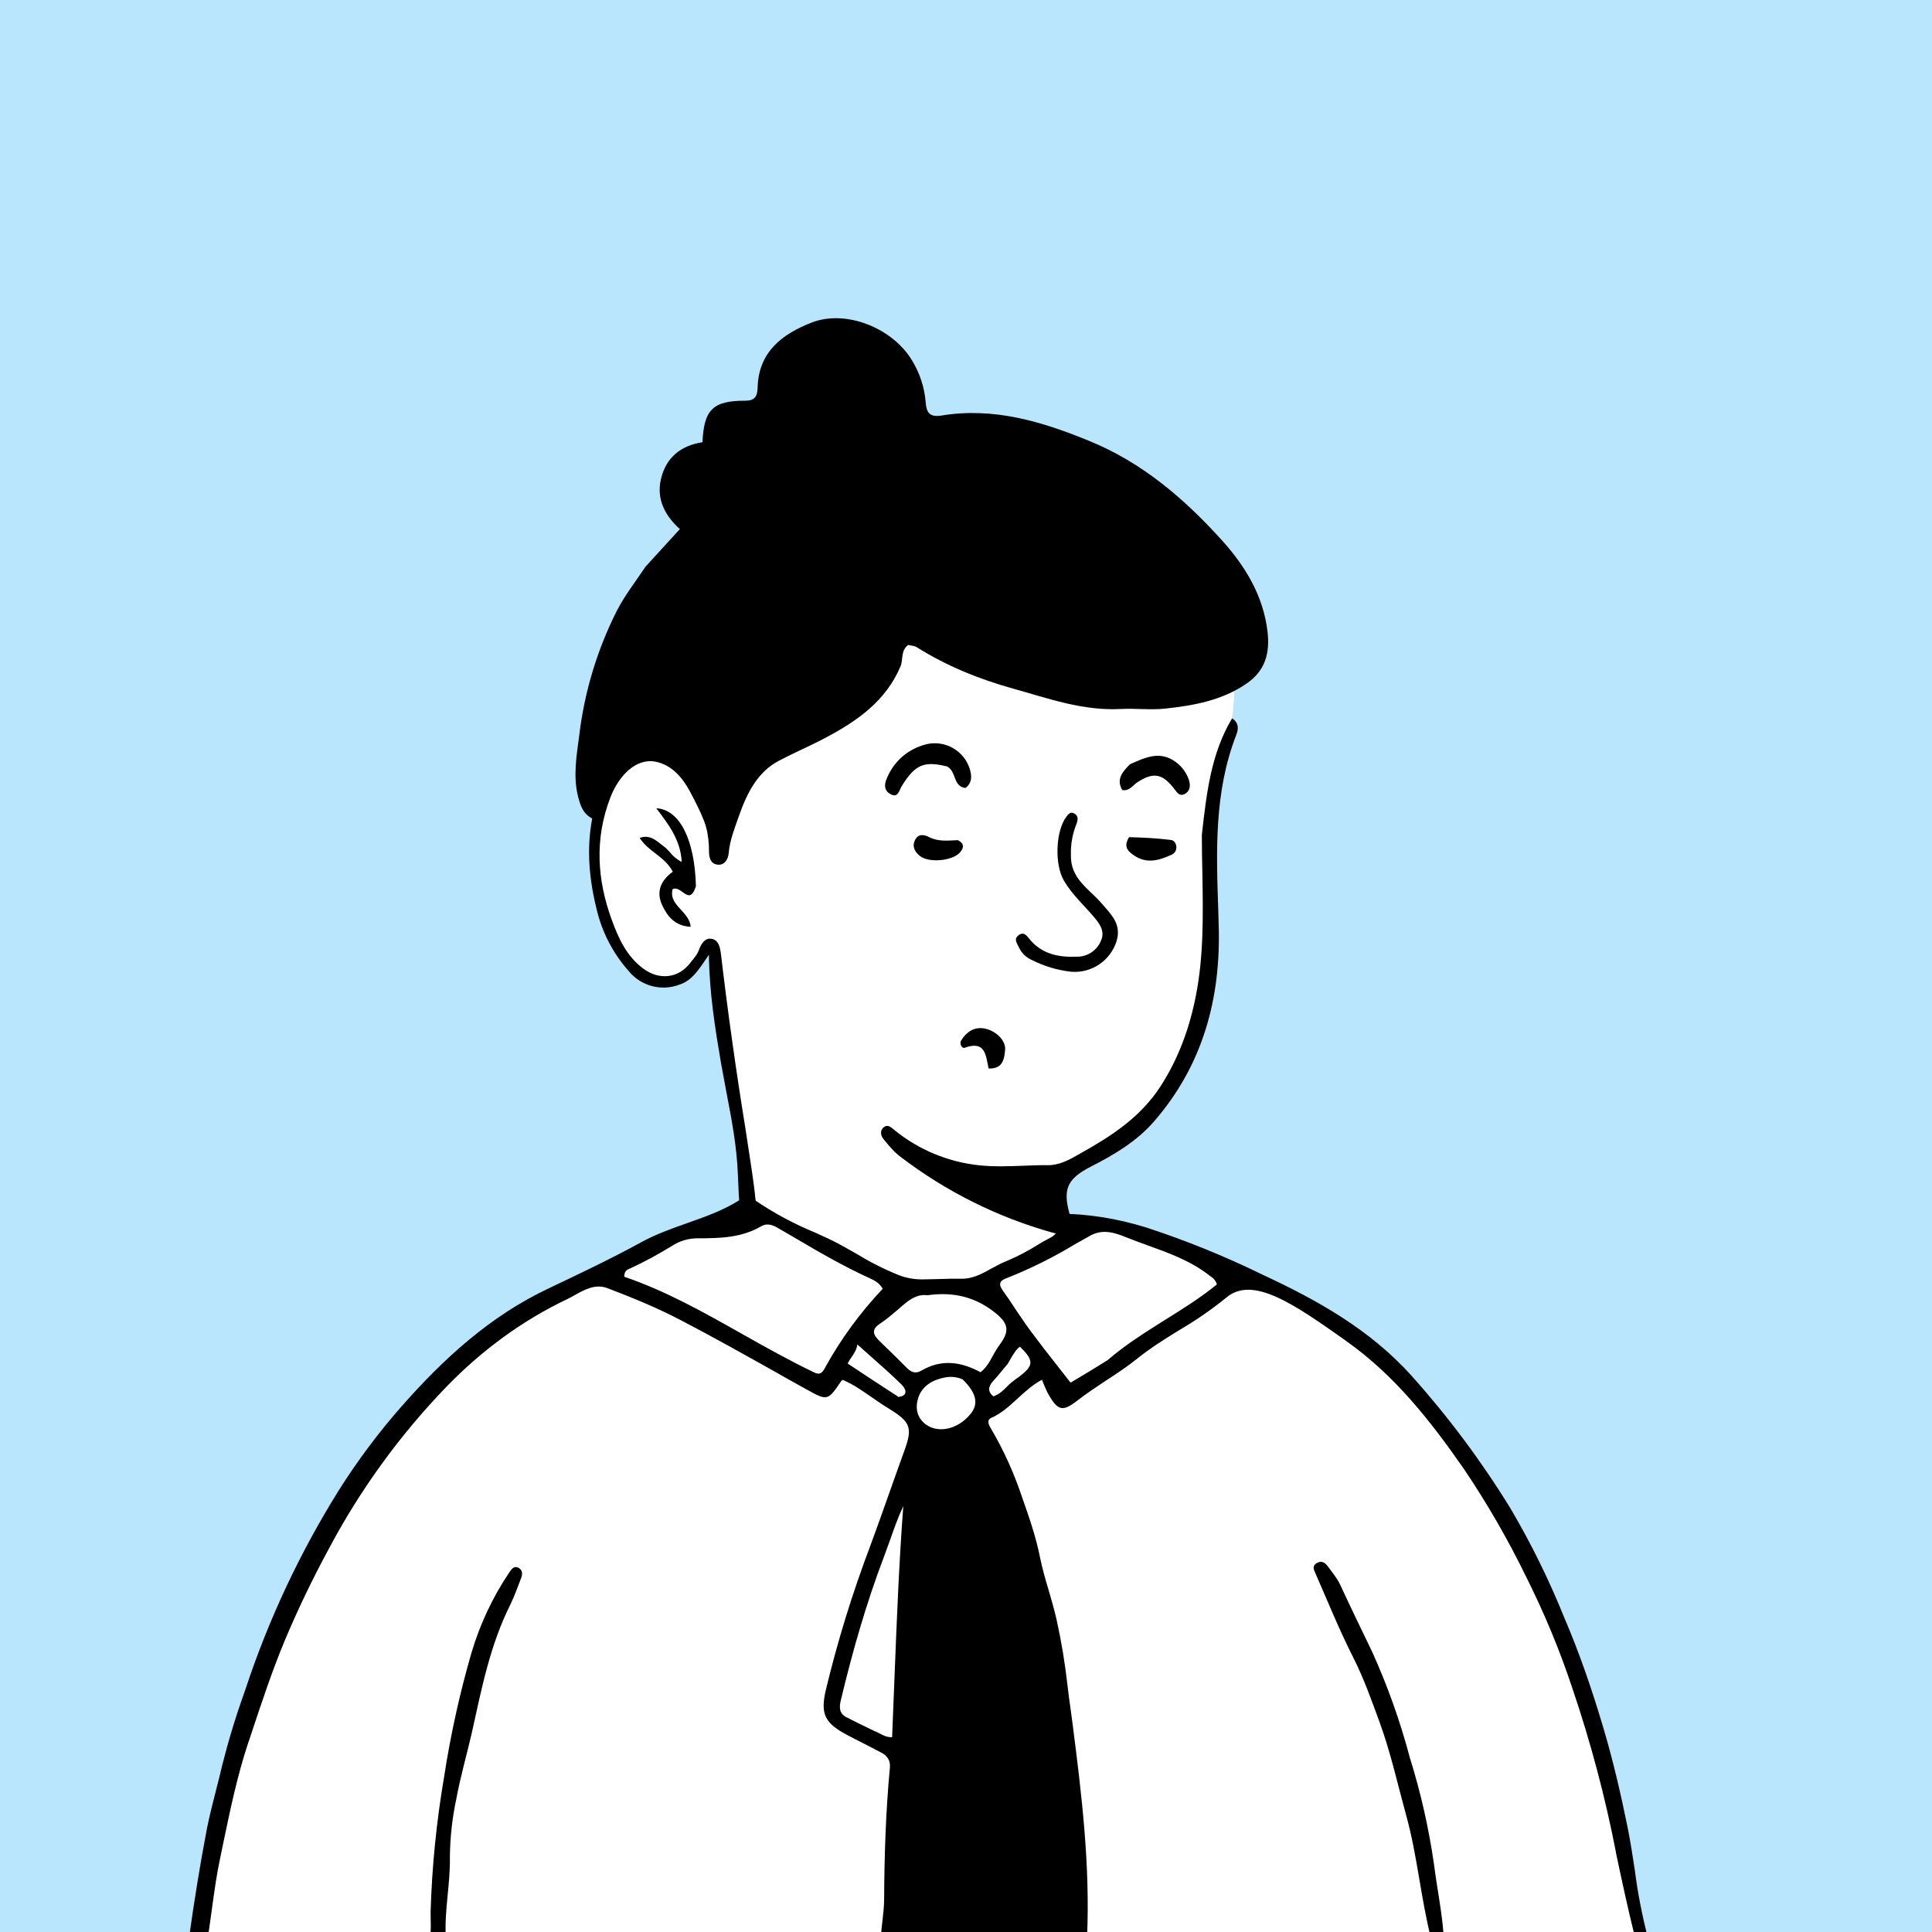
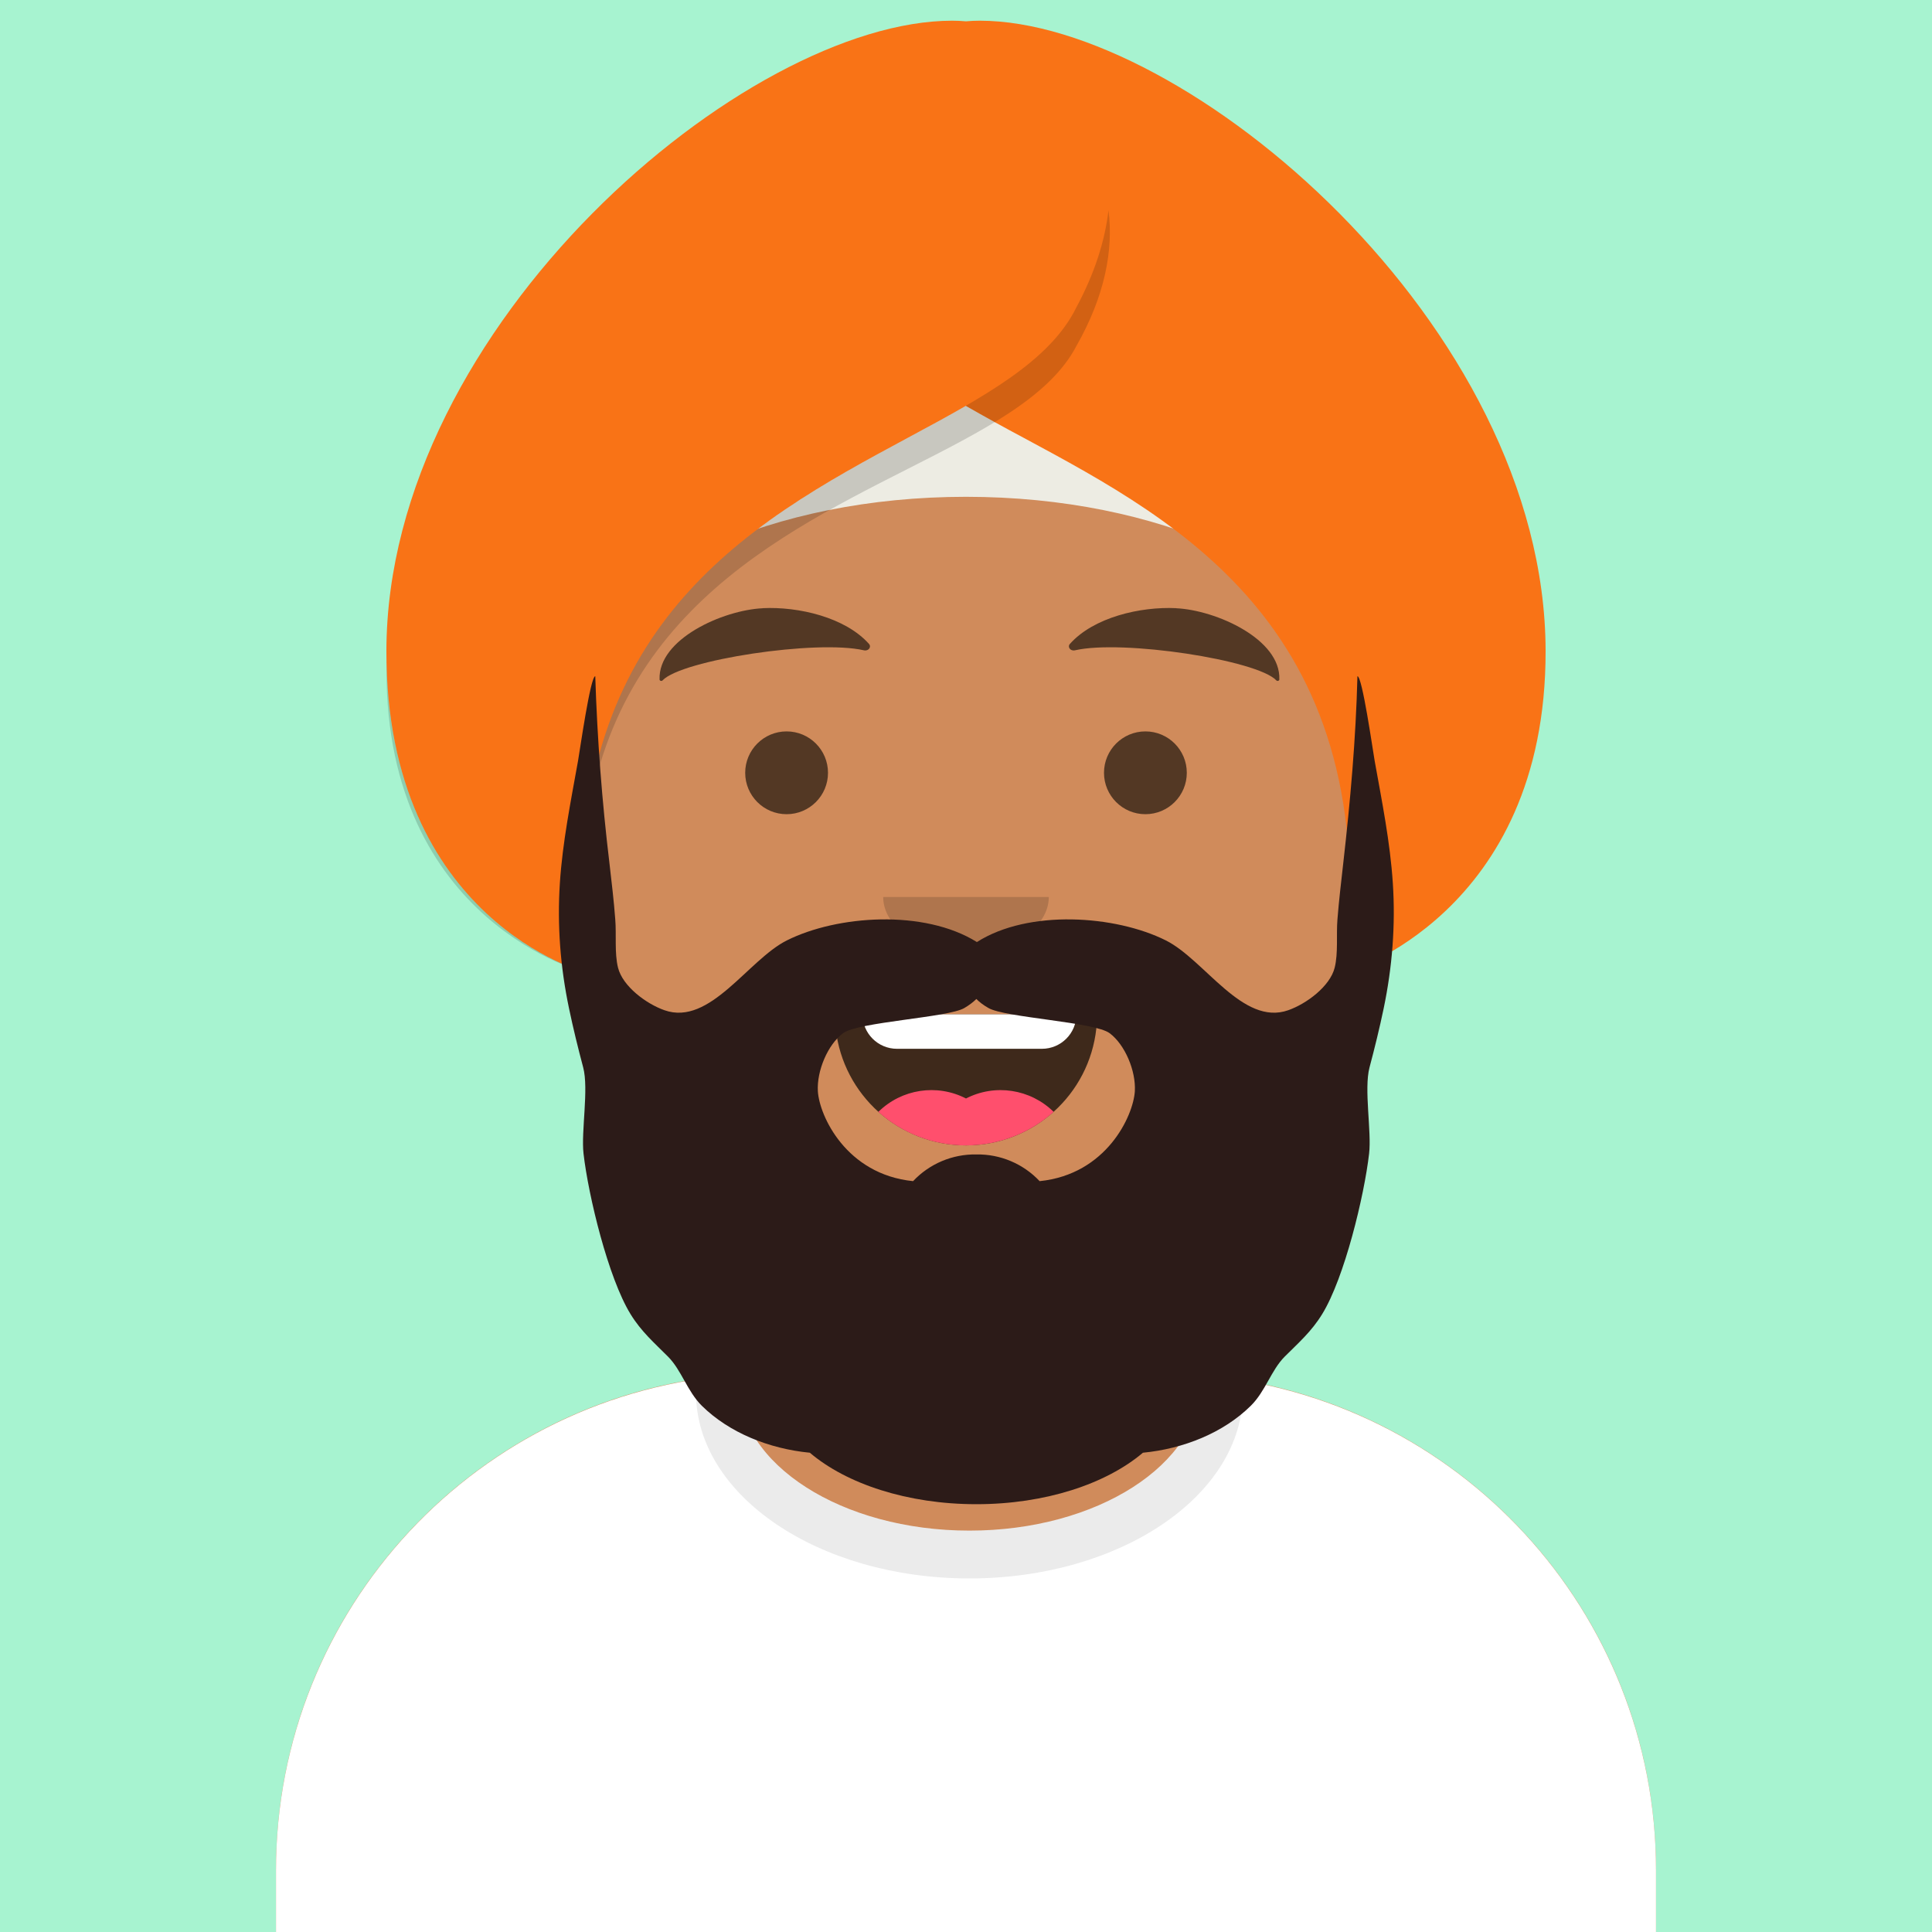
- <svg xmlns="http://www.w3.org/2000/svg" viewBox="0 0 1744 1744" fill="none" shape-rendering="auto">
+ <svg xmlns="http://www.w3.org/2000/svg" viewBox="0 0 280 280" fill="none" shape-rendering="auto">
  <mask id="viewboxMask">
-     <rect width="1744" height="1744" rx="0" ry="0" x="0" y="0" fill="#fff" />
+     <rect width="280" height="280" rx="0" ry="0" x="0" y="0" fill="#fff" />
  </mask>
  <g mask="url(#viewboxMask)">
-     <rect fill="#bae6fd" width="1744" height="1744" x="0" y="0" />
-     <g transform="translate(531 487)">
-       <path d="M554 727.7c-99.2 297-363.8 388.6-503.7 19.8-19.3-50.7 31-69.5 66.2-91.9 24.1-15.3 36.8-28.5 35.3-42.2-7-64.4-36.9-243.8-36.9-243.8l-3-5.8s.7-1.6-2.2 1.2c-3 3-9.9 34.2-37 34.2-24.5 0-49.2-10.9-61-86.3C7.2 285.6 9.6 214 40 201c12.5-5.3 24-7.2 35.2-.8 11.3 6.4-13-22 112-126C268.4 6.4 396.7-3.5 448.5 8 500.3 19.5 552 44.8 574.9 98.5c27.8 65-25.9 114.3-14 262.5-2.2 53.6.8 171.2-146.6 210.6-28 7.5-19.3 48.4 22.7 58.4 67 21 117 72.3 117 97.9" fill="#fff" />
-       <path fill-rule="evenodd" clip-rule="evenodd" d="m554 266.2.1-1.4c4.1-36.4 8.2-71.7 27.1-103.4 6.5 4.4 5.7 10 3.7 15.2-19.9 51.2-18 104.4-16.2 157.6l.4 14c2.1 66.4-14.5 126.8-58.7 177.5-15.4 17.6-35.8 29.8-56.5 40.3-21.4 11-25.9 20.1-19.2 43.6l.8 2.6c1.4 3.9 2.8 7.9-1 11.8-4.5 4.6-9.5 3.3-14.8 1.8l-.6-.1a406.4 406.4 0 0 1-137-68.3c-6-4.4-10.8-10.3-15.5-16.1l-.3-.4c-2.5-3-3-7.8.5-10.4 3.3-2.5 5.8-.5 8.7 1.8l1 .9a145.5 145.5 0 0 0 76.3 31.7c13.4 1.4 26.6.9 40 .4 7.4-.3 14.8-.6 22.3-.5 10.2 0 18.7-4.7 26.7-9.2l2.8-1.6c27.8-15.5 54.3-32.8 72.2-60.7 16.1-25 25.9-52.2 31.6-80.9 7.2-36.1 6.6-72.7 6-109.8-.3-12-.5-24.2-.5-36.4ZM50.6 190.8c21.9-1.7 34 11.2 44.3 26.3a140.4 140.4 0 0 1 22.4 61.5c.5 3.7 1 7.6-1.2 11.3-4.5.6-4.9-3-5-5.6-.5-20.7-9.7-38.7-18.9-56.1-6.6-12.5-16.2-24.6-31.4-27.6-17.2-3.5-33 12-40.8 32.2-14.5 37.6-12 74.6 1.4 111 5.8 15.9 13.1 32.1 27.8 43.2 14.8 11.3 32.7 9.3 43.6-5.7l2-2.5c2-2.6 4-5.1 5-8 2.1-5.8 5.4-11.2 11.3-10.4 6.8 1 8 8.3 8.7 14a3661 3661 0 0 0 22 156.7l5.9 38.8c2.6 17.1 5.6 41.7 3.6 52.1a28 28 0 0 0-.3 2.2c-.4 2.8-.6 5-4.2 5.5-4.9.8-7-2-7.7-6.4-2.3-17-3-23.6-4-49.6-.9-25.2-5.6-50-10.4-74.9l-5-27c-5.2-30.8-10.3-62-10.8-97l-2 3c-7.6 11.3-13.7 20.5-24.5 24a40.5 40.5 0 0 1-46.1-12.5 127.8 127.8 0 0 1-28.8-55.8c-8.4-34-9.9-67.1.9-100.6 5.2-16.1 23.7-44.7 42.2-42Zm34.6 127.5c4.4 3.2 8.4 6 12-5.4-1.1-42.2-14.7-69.2-35.8-70.3 11.2 14.6 22 28.8 23 48.5a32.3 32.3 0 0 1-10.7-8.8c-2-2.2-4-4.4-6.5-6l-3-2.4c-4.8-3.6-9.7-7.4-17.8-4.5 3.8 5.8 9 10 14.3 14 6 4.7 12 9.3 15.6 16.5-10.6 7.7-15.2 17.7-9.7 29.9 4.8 10.5 11.9 19.2 25.9 19.8-.6-6.3-4.7-10.9-8.8-15.4-5-5.4-9.7-10.6-7.5-18.6 3.2-1.5 6.2.7 9 2.7Z" fill="#000" />
+     <rect fill="#a7f3d0" width="280" height="280" x="0" y="0" />
+     <g transform="translate(8)">
+       <path d="M132 36a56 56 0 0 0-56 56v6.17A12 12 0 0 0 66 110v14a12 12 0 0 0 10.3 11.88 56.04 56.04 0 0 0 31.7 44.73v18.4h-4a72 72 0 0 0-72 72v9h200v-9a72 72 0 0 0-72-72h-4v-18.39a56.04 56.04 0 0 0 31.7-44.73A12 12 0 0 0 198 124v-14a12 12 0 0 0-10-11.83V92a56 56 0 0 0-56-56Z" fill="#d08b5b" />
+       <path d="M108 180.61v8a55.79 55.79 0 0 0 24 5.39c8.59 0 16.73-1.93 24-5.39v-8a55.79 55.79 0 0 1-24 5.39 55.79 55.79 0 0 1-24-5.39Z" fill="#000" fill-opacity=".1" />
+       <g transform="translate(0 170)">
+         <path d="M132.5 51.83c18.5 0 33.5-9.62 33.5-21.48 0-.36-.01-.7-.04-1.06A72 72 0 0 1 232 101.04V110H32v-8.95a72 72 0 0 1 67.05-71.83c-.03.37-.05.75-.05 1.13 0 11.86 15 21.48 33.5 21.48Z" fill="#ffffff" />
+         <path d="M132.5 58.76c21.89 0 39.63-12.05 39.63-26.91 0-.6-.02-1.2-.08-1.8-2-.33-4.03-.59-6.1-.76.04.35.05.7.05 1.06 0 11.86-15 21.48-33.5 21.48S99 42.2 99 30.35c0-.38.02-.76.05-1.13-2.06.14-4.08.36-6.08.67-.07.65-.1 1.3-.1 1.96 0 14.86 17.74 26.91 39.63 26.91Z" fill="#000" fill-opacity=".08" />
+       </g>
+       <g transform="translate(78 134)">
+         <path fill-rule="evenodd" clip-rule="evenodd" d="M35.12 15.13a19 19 0 0 0 37.77-.09c.08-.77-.77-2.04-1.85-2.04H37.1C36 13 35 14.18 35.12 15.13Z" fill="#000" fill-opacity=".7" />
+         <path d="M70 13H39a5 5 0 0 0 5 5h21a5 5 0 0 0 5-5Z" fill="#fff" />
+         <path d="M66.7 27.14A10.96 10.96 0 0 0 54 25.2a10.95 10.95 0 0 0-12.7 1.94A18.93 18.93 0 0 0 54 32c4.88 0 9.33-1.84 12.7-4.86Z" fill="#FF4F6D" />
+       </g>
+       <g transform="translate(104 122)">
+         <path fill-rule="evenodd" clip-rule="evenodd" d="M16 8c0 4.42 5.37 8 12 8s12-3.58 12-8" fill="#000" fill-opacity=".16" />
+       </g>
+       <g transform="translate(76 90)">
+         <path d="M36 22a6 6 0 1 1-12 0 6 6 0 0 1 12 0ZM88 22a6 6 0 1 1-12 0 6 6 0 0 1 12 0Z" fill="#000" fill-opacity=".6" />
+       </g>
+       <g transform="translate(76 82)">
+         <path d="M26.55 6.15c-5.8.27-15.2 4.49-14.96 10.34.01.18.3.27.43.12 2.76-2.96 22.32-5.95 29.2-4.36.64.14 1.12-.48.72-.93-3.43-3.85-10.2-5.43-15.4-5.18ZM86.45 6.15c5.8.27 15.2 4.49 14.96 10.34-.01.18-.3.27-.43.12-2.76-2.96-22.32-5.95-29.2-4.36-.64.14-1.12-.48-.72-.93 3.43-3.85 10.2-5.43 15.4-5.18Z" fill-rule="evenodd" clip-rule="evenodd" fill="#000" fill-opacity=".6" />
+       </g>
+       <g transform="translate(-1)">
+         <path d="M190.47 97.5c1-2.4 1.53-4.92 1.53-7.5 0-18.23-26.41-33-59-33-32.58 0-59 14.77-59 33 0 2.58.53 5.1 1.53 7.5C81.6 82.89 105.03 72 133 72s51.4 10.89 57.47 25.5Z" fill="#EDECE3" />
+         <path d="M49 94.32C48.93 133.5 78 141 78 141c-5.44-49.55 23.54-65.15 46.53-77.53 2.94-1.58 5.78-3.11 8.44-4.65a309.5 309.5 0 0 0 8.48 4.68C164.43 75.87 193.42 91.48 188 141c0 0 29.07-8.46 29-46.68C216.92 47.15 164.85 3 135 3c-.67 0-1.34.03-2 .09-.67-.06-1.33-.09-2-.09-29.93 0-81.92 44.15-82 91.32Z" fill="#f97316" />
+         <path d="M49.01 95.9c.7 37.8 29 45.1 29 45.1s-29.07-7.07-29-43.97l.01-1.13ZM77.33 129.68c.15-37.86 26.18-51.05 47.2-61.71 11-5.58 20.64-10.47 24.47-17.83 4.13-7.25 5.39-13.94 4.65-19.67-.5 4.37-1.98 9.1-4.65 14.07-3.83 7.82-13.47 13-24.47 18.93-21.14 11.38-47.35 25.49-47.2 66.21Z" fill="#000" fill-opacity=".16" />
+       </g>
+       <g transform="translate(49 72)">
+         <path fill-rule="evenodd" clip-rule="evenodd" d="M65.18 77.74c2.18-1.64 15.23-2.26 17.58-3.65.73-.43 1.3-.87 1.74-1.31.44.44 1 .88 1.74 1.3 2.35 1.4 15.4 2.02 17.58 3.66 2.21 1.65 3.82 5.44 3.65 8.41-.22 3.56-4.1 12.05-13.8 13.03a12.3 12.3 0 0 0-9.17-3.87 12.3 12.3 0 0 0-9.17 3.87c-9.7-.98-13.58-9.47-13.8-13.03-.17-2.97 1.44-6.76 3.65-8.41Zm.67 17.16h.01-.01ZM144.86 56c-.39-5.97-1.58-11.85-2.63-17.71-.28-1.58-1.8-12.29-2.5-12.29-.23 9.1-1.03 18.08-2.06 27.14-.3 2.7-.63 5.42-.84 8.13-.18 2.2.13 4.85-.4 6.98-.68 2.7-4.08 5.23-6.73 6.16-6.6 2.33-12.1-7.3-17.74-10.12-7.32-3.66-19.9-4.53-27.38.24-7.64-4.77-20.22-3.9-27.54-.24C51.4 67.11 45.9 76.74 39.3 74.41c-2.65-.93-6.05-3.46-6.73-6.16-.53-2.13-.22-4.78-.4-6.98-.2-2.71-.53-5.42-.84-8.13A308.31 308.31 0 0 1 29.27 26c-.7 0-2.22 10.7-2.5 12.29-1.05 5.86-2.24 11.74-2.63 17.7-.4 6.11.07 12.18 1.33 18.17.6 2.87 1.3 5.72 2.05 8.54.83 3.15-.32 9.27.05 12.5.7 6.1 3.58 18 6.81 23.25 1.56 2.54 3.4 4.12 5.44 6.17 1.96 1.97 2.78 5.02 4.9 7.12 3.96 3.9 9.73 6.23 15.65 6.8 5.3 4.51 14.14 7.46 24.13 7.46 10 0 18.82-2.95 24.14-7.46 5.91-.57 11.68-2.9 15.63-6.8 2.13-2.1 2.95-5.15 4.91-7.12 2.05-2.05 3.88-3.63 5.44-6.17 3.23-5.25 6.1-17.15 6.8-23.26.38-3.22-.77-9.34.06-12.49.75-2.82 1.45-5.67 2.05-8.54 1.25-6 1.73-12.06 1.33-18.17Z" fill="#2c1b18" />
+       </g>
+       <g transform="translate(62 42)" />
    </g>
-     <g transform="translate(178 1057)">
-       <path d="M1304.4 692.5.7 689.2S34 479.5 96.9 360.3c73-138.7 173.6-266 400-320.3 9-2.1 96.1 44.3 128.4 60.3 15 7.4 77.1 2.9 77.1 2.9l110.8-54.9s130.4 42 196.6 79.3c84.2 47.3 179.2 187 223 296 46.6 115.8 71.6 269 71.6 269Z" fill="#fff" />
-       <path d="M631.4 692.5s-1.8-127.4-.4-169.8c2-64.6 19.5-284 19.5-284s16.8 4.6 25.5 2.7a404 404 0 0 0 30.5-11.7s44.4 106.5 53.6 143.7c15.6 62.8 33.3 256.5 33.3 256.5l2.8 62.6H631.4Z" fill="#000" />
-       <path fill-rule="evenodd" clip-rule="evenodd" d="M1280.6 615c5.5 25.8 11 51.7 17.5 77.5 4.6 0 8.1 0 11.3-.9a485 485 0 0 1-11.7-60.7c-2-13.1-4-26.2-6.6-39-6.2-30.4-13.2-60.5-22-90-10-33.6-21.4-67-35.3-99.3a734.6 734.6 0 0 0-48.2-97.8 834.7 834.7 0 0 0-89.3-119.8c-37.6-41.9-85.4-68.5-134.7-91.4a816 816 0 0 0-105.3-42.7c-25.6-7.8-52-12.4-79-12.2-6 0-9.3 3.6-5.5 7.6 8.2 8.6 2.4 11.8-3.3 14.9a101.8 101.8 0 0 0-8.9 5A203 203 0 0 1 731 81.2c-4.7 1.8-9.2 4.2-13.7 6.7-8.6 4.8-17.3 9.6-27.3 9.4-7-.1-13.9 0-20.8.3l-14.7.3c-7.2 0-14.3-1.2-21-3.8a247.8 247.8 0 0 1-37.6-18.9c-8.8-5-17.6-10.1-26.8-14.4l-11.6-5.3A298 298 0 0 1 503 26.1c-5.2-3.8-10.2-1.8-14.4.8-14.5 9-30.4 14.6-46.3 20.2-14 5-28 9.9-41 17-27.3 15-55.6 28.4-83.8 41.8-52.5 24.7-94.7 63.1-132.8 106.4-21 23.8-40 49.3-57 76.2a832.4 832.4 0 0 0-84 179l-1.2 3.5a703.8 703.8 0 0 0-20 65.8c-1.6 7.2-3.5 14.3-5.3 21.4-3 11.8-6 23.5-8.4 35.4-6.3 32.9-11.6 66-16.2 99 6.3 0 11.6 0 17.1-1.1 1.3-8.4 2.4-16.6 3.5-24.7 2.2-15.9 4.3-31.5 7.6-46.8l2.6-12.6c6.4-30.6 12.7-61.2 22.6-91 1-2.6 1.8-5.3 2.7-8 9.5-28.6 19-57.3 30.6-85.1a922.1 922.1 0 0 1 39.1-81.4 647.7 647.7 0 0 1 107-147.5c31.5-32.4 67.5-59 108.2-78.5 2.3-1 4.7-2.4 7-3.7 9.2-5.1 19-10.6 30-6.3 22.5 8.6 45 17.8 66.3 29 28.8 15 57.1 30.9 85.5 46.8 8.8 5 17.6 10 26.4 14.8l.5.3c19.8 11 19.8 11 32.4-7.6l.8-.3.5-.2c9.4 4 17.8 10 26.2 15.8 4.8 3.3 9.5 6.6 14.5 9.6 20.4 12.5 22.3 17.5 14.6 38.6-4.5 12.3-8.8 24.7-13.2 37-5.8 16.4-11.6 32.8-17.6 49a1075.7 1075.7 0 0 0-40 129.7c-5.2 22.2-.8 30.2 19.7 41 4.8 2.6 9.7 5 14.6 7.5l15.8 8.2c5.3 2.8 8.3 7 7.7 13.5-3.7 39.4-5 79-5.2 118.6 0 6.2-.7 12.4-1.4 18.6-.7 5.6-1.3 11.2-1.5 16.7h14.3c5.8-54.6 7.6-109.3 9.4-164.2.9-27.5 3-55 5-82.5 1.3-15.7 2.4-31.5 3.4-47.2.8-12 1-24.1 1.1-36.2.3-18.2.6-36.3 2.7-54.4 1.8-14.3 3.1-28.7 4.5-43.5l2-20.5c17 7 30.4.3 43.4-8 7.2 6 10.2 14 13 21.8l2.5 6.3c13.6 32.2 22.5 66 31 99.9 4.6 18 9 36 12.2 54.4l1.3 7.8v.4c6 34.9 12 69.8 16.2 105 3.7 32 5.8 64.3 8 96.5l2.3 35.5c.3 3.4.3 6.8.4 10.3.1 5.6.3 11.4 1.1 17.5 4.9 1.1 8.4 1.1 12.3 0 2.8-65.7-5-129.4-13.2-193.1l-1.7-12.6c-1-7.2-2-14.3-2.8-21.5a563 563 0 0 0-9.8-59c-2-8.8-4.5-17.6-7.1-26.4-3-9.9-5.8-19.8-7.9-30-3.7-18.8-10-36.7-16.3-54.6a322.5 322.5 0 0 0-28.3-62.2c-1.8-3-3.6-7.1.4-9 9.3-4 16.6-10.8 24-17.6 6.8-6.2 13.6-12.5 22-16.9l1.8 4.5c1.3 3 2.5 6 4 8.6 8.6 15.1 13 16 26.6 5.3 8.2-6.3 16.8-12 25.4-17.7 9.5-6.2 19-12.4 27.8-19.5 12-9.7 25.1-17.9 38.3-26a337 337 0 0 0 42.4-29.3c24-20.5 62 6.4 107.8 38.7l.6.5c43.4 30.6 76 72 106 115.2a791.5 791.5 0 0 1 55.8 96.5c16.7 33.2 31 67.5 42.6 102.7a1128.7 1128.7 0 0 1 39 147Zm-714-437c-2.2 3.9-4.2 6.2-8.8 4.3-22.7-10.9-44.4-23-66-35.2-34.7-19.6-69-38.9-106.3-51.6 0-5 2.4-6.2 4.5-7.2l.4-.1c13.1-6 25.8-12.9 38.1-20.5a42.4 42.4 0 0 1 22.9-6.9c20 0 40-.3 58-11 4.8-2.7 9.6-1.3 14.5 1.5l15.8 9.2c22 13 44.2 25.8 67.5 36.4 4.5 2 9 4.6 11.6 9.5a348.2 348.2 0 0 0-52.2 71.5Zm255.7-7.6c16-13.8 34-25 51.8-36.2 16-10 32-20 46.4-31.8-1.4-4.2-3.8-6-6.2-7.6a51 51 0 0 1-1.3-1C896.3 81 877 74 857.5 67c-6.5-2.4-13-4.7-19.4-7.3-9.2-3.7-20.4-7.7-31.9-1.3l-13.9 7.8a409 409 0 0 1-61.7 30.6c-6.6 2.4-7.4 5.6-3.2 11.4 4 5.5 7.7 11.1 11.4 16.8 4.5 6.6 8.9 13.2 13.6 19.6 8.2 11 16.7 22 25.2 32.7l10.8 13.8c11.5-6.8 22-13.1 33.9-20.6Zm-181.9-51.9c5.5-4.2 11.5-7.3 18.8-6.3 24.4-3.4 44 2 61.5 16.1 12 9.7 12.7 16.6 3.4 29-2.2 3-4 6.2-5.8 9.4-3 5.6-6 11-11.2 15-17.7-9.6-35.3-12-53.3-1.5-5.4 3.2-9.4 1.5-13.5-2.7a902 902 0 0 0-16.6-16.4l-7.8-7.6c-5.9-5.7-7.7-10.5 1-16 5.3-3.5 10-7.6 15-11.8 2.7-2.4 5.6-4.9 8.5-7.2Zm-24.3 389.3c3 1.7 6.3 3.4 11.2 3.4l2.3-57.7c2-50.4 4-100.7 7.8-151-4.7 10.1-8.4 20.5-12 30.8l-5.4 14.8c-16.1 42.3-28.5 85.8-39 129.7-1.6 6.5-1.4 12 5 15.3 7.9 4 15.8 8 25.5 12.6 1.6.5 3 1.3 4.6 2.1Zm58.5-321.3a27 27 0 0 1 16.3 1.6c13 12.7 14.7 22.7 6.6 32-11.1 13-28.1 16.9-39.4 9-8.6-6.1-10-15.4-7.3-24 3.4-11 13-16.5 23.8-18.6ZM633.1 204c10.3-1.3 5.3-8.7 2.8-11.1-9-8.8-18.3-17.1-28.4-26l-11.6-10.3c-.6 4.8-2.9 8-5 11.2a37.2 37.2 0 0 0-3.7 6l.2.2c15 10 29.7 19.6 45.7 30Zm94.5-25 4-4.8 2.7-4.6c2.6-4.5 4.8-8.3 8.4-11 12.5 12.3 12.5 16.8.5 26.2-1.2 1-2.4 1.8-3.7 2.7-2.8 2.1-5.7 4.2-8.1 6.8-3.6 3.7-7.1 7.2-12.7 9.2-5.3-4.4-4.7-8.8-.3-13.7 3.2-3.5 6.2-7.1 9.2-10.8Z" fill="#000" />
-       <path d="M1113.7 692.5c-9.3-36.8-12.3-74.6-22.4-111-7.7-28-14-56.7-24-84-7.1-19.3-14-39-23.4-57.6-12.7-25-23.3-51.2-34.6-77-1.3-2.9-3-6.3 1.2-8.9 4.5-2.6 7.6-.4 10 2.8 4 5.4 8.5 10.8 11.3 16.8 9.4 20.3 19.2 40.5 28.9 60.6a612.4 612.4 0 0 1 34 95.6 617.4 617.4 0 0 1 21.8 96.4c2.7 21.4 7.2 42.7 8.8 65.3-3.4 1-7 1-11.6 1ZM210 692.5c1.5-7.9.6-16 .7-24a883 883 0 0 1 12.2-121.6c5.8-37.7 14-75 24.6-111.6A264 264 0 0 1 282 362c2-3 4.3-5.8 8.2-3.7 3.5 2 3.6 5.5 2.3 9-3.2 8-5.8 16-9.6 23.7-18.5 36.7-26.2 76.5-35 116.2-4.5 19.7-10.2 39.2-13.9 59.2a265.4 265.4 0 0 0-5.9 53c.5 24-5 47.4-3.7 72.2-4.5 1-8.8 1-14.3 1Z" fill="#000" />
-     </g>
-     <g transform="translate(266 207)">
-       <path d="m316.3 305 31.4-34.4c-12.2-11-21.7-26-17-45.4 4.6-19.4 18-30 37.4-33 1.4-29.5 9.3-37.5 38.8-37.5 9.3 0 10.7-4.8 11-11.8.8-32.3 22.3-48.4 48.7-58.7 31.1-12.2 73.7 5.1 91 34.7a85 85 0 0 1 12 37.2c.7 9.3 3.4 13.7 14.3 12 47-7.7 90.4 5.3 133.3 22.9 47.9 19.5 86 52.3 119.8 89.7 20.8 23 37.5 50.1 41.2 82.7 2.2 19-2 35.1-18.9 46.6-22 15.2-47.3 19.8-73 22.6-13.4 1.5-27.2-.3-40.8.4-34 1.8-65.1-9.5-97-18.4-30.8-8.6-60-20.4-87-37.4-2.3-1.5-5.6-1.4-7.8-2-6.9 5.5-4.2 13.3-6.9 19.5-13.2 31-38.5 48.7-66.5 63.7-14.2 7.6-29.1 13.9-43.3 21.4-19.2 10-28.8 29.4-35.7 49-3.8 11.1-8.5 22.2-9.5 34.3-.4 4.9-3.5 11.7-10.8 10.3-6-1.1-7-7-7-12.2.2-29.1-14.2-53-29.1-76-12.2-18.7-37.8-19.9-53 2.4-4.8 7.1-7 15.6-11 22.9-3.8 7-7.3 14-11 22-9.4-4.2-11.9-12-14-20.1-4.8-18.7-1.4-37.3 1-55.7A337.7 337.7 0 0 1 291 344c7-13.6 16.4-25.5 25.4-39Z" fill="#000" />
-     </g>
-     <g transform="translate(791 871)">
-       <path d="M101.4 93.5c-2.6-12.2-2.9-25.4-21.6-18.7-2.6.9-5-3.7-3.1-6.7 4.4-7 10.7-11.9 19.6-10.9 10.6 1.3 20.9 10.6 20 19.5-.7 8.1-2 17.4-14.9 16.8Z" fill="#000" />
-     </g>
-     <g transform="translate(653 805)" />
-     <g transform="translate(901 668)">
-       <path d="M65.7 103.7c-.6 21.6 16.4 30.6 27.5 43.5 8.5 10 18.5 18.7 13.7 34.4a39.6 39.6 0 0 1-40.8 27.6 104 104 0 0 1-36.4-11A22.2 22.2 0 0 1 19 187.6c-1.7-3.8-5.4-7.8-.5-11.4 4.6-3.4 7 0 10 3.7 11 13.3 26 16.4 42.6 15.7A23.2 23.2 0 0 0 93 180.8c3.6-8.3-1.6-15.2-6.3-20.8-9.3-11-20-20.5-27.4-33.2-8.3-14.2-7.6-44.1 2.2-57.4 1.9-2.5 3.6-5 7.2-3.1 3.8 2 3.4 5.5 2.2 9a69.3 69.3 0 0 0-5.2 28.4Z" fill="#000" />
-     </g>
-     <g transform="translate(610 680)">
-       <path d="M409.2 75.7c13.1.3 25.4 1 37.7 2.5 3 .3 4.9 3.3 5 6.6 0 3.4-1.8 5.7-4.8 7-11.1 4.9-22 8.3-33.7.2-6.5-4.4-8.9-8.6-4.2-16.3ZM254.7 78.4c6.2 3.3 5.2 7 2.1 10.8-6.5 8-28.2 10-36.4 3.5-4.7-3.8-7.3-8.6-4.4-14.4 3-6 8.2-5 13-2.5 8 4 16.4 3 25.7 2.6Z" fill="#000" />
-     </g>
-     <g transform="translate(610 680)" />
-     <g transform="translate(774 657)">
-       <path d="M81.4 35C60 29.6 52 33.2 40 52.6c-2.4 4-3.4 11.4-10.6 7-5.6-3.4-5.3-8.8-2.6-14.6a51.4 51.4 0 0 1 38-30.7 33.1 33.1 0 0 1 37.5 26.4c.9 5.3.1 10-4.8 13.6-11.2-1.3-8-14.2-16-19.1ZM246.2 32.8c14-6.2 27-12.4 41.2-1.9 5.1 3.7 9 8.8 11.3 14.7 2 5 2.3 10.7-2.7 13.8-5.7 3.5-8.1-2.1-11-5.6-10.4-12.8-18.4-13.7-32.4-4.6-4 2.6-6.8 8-13.5 7-5.7-9.6-.1-16.3 7-23.4Z" fill="#000" />
-     </g>
-     <g transform="translate(0 559)" />
  </g>
</svg>
